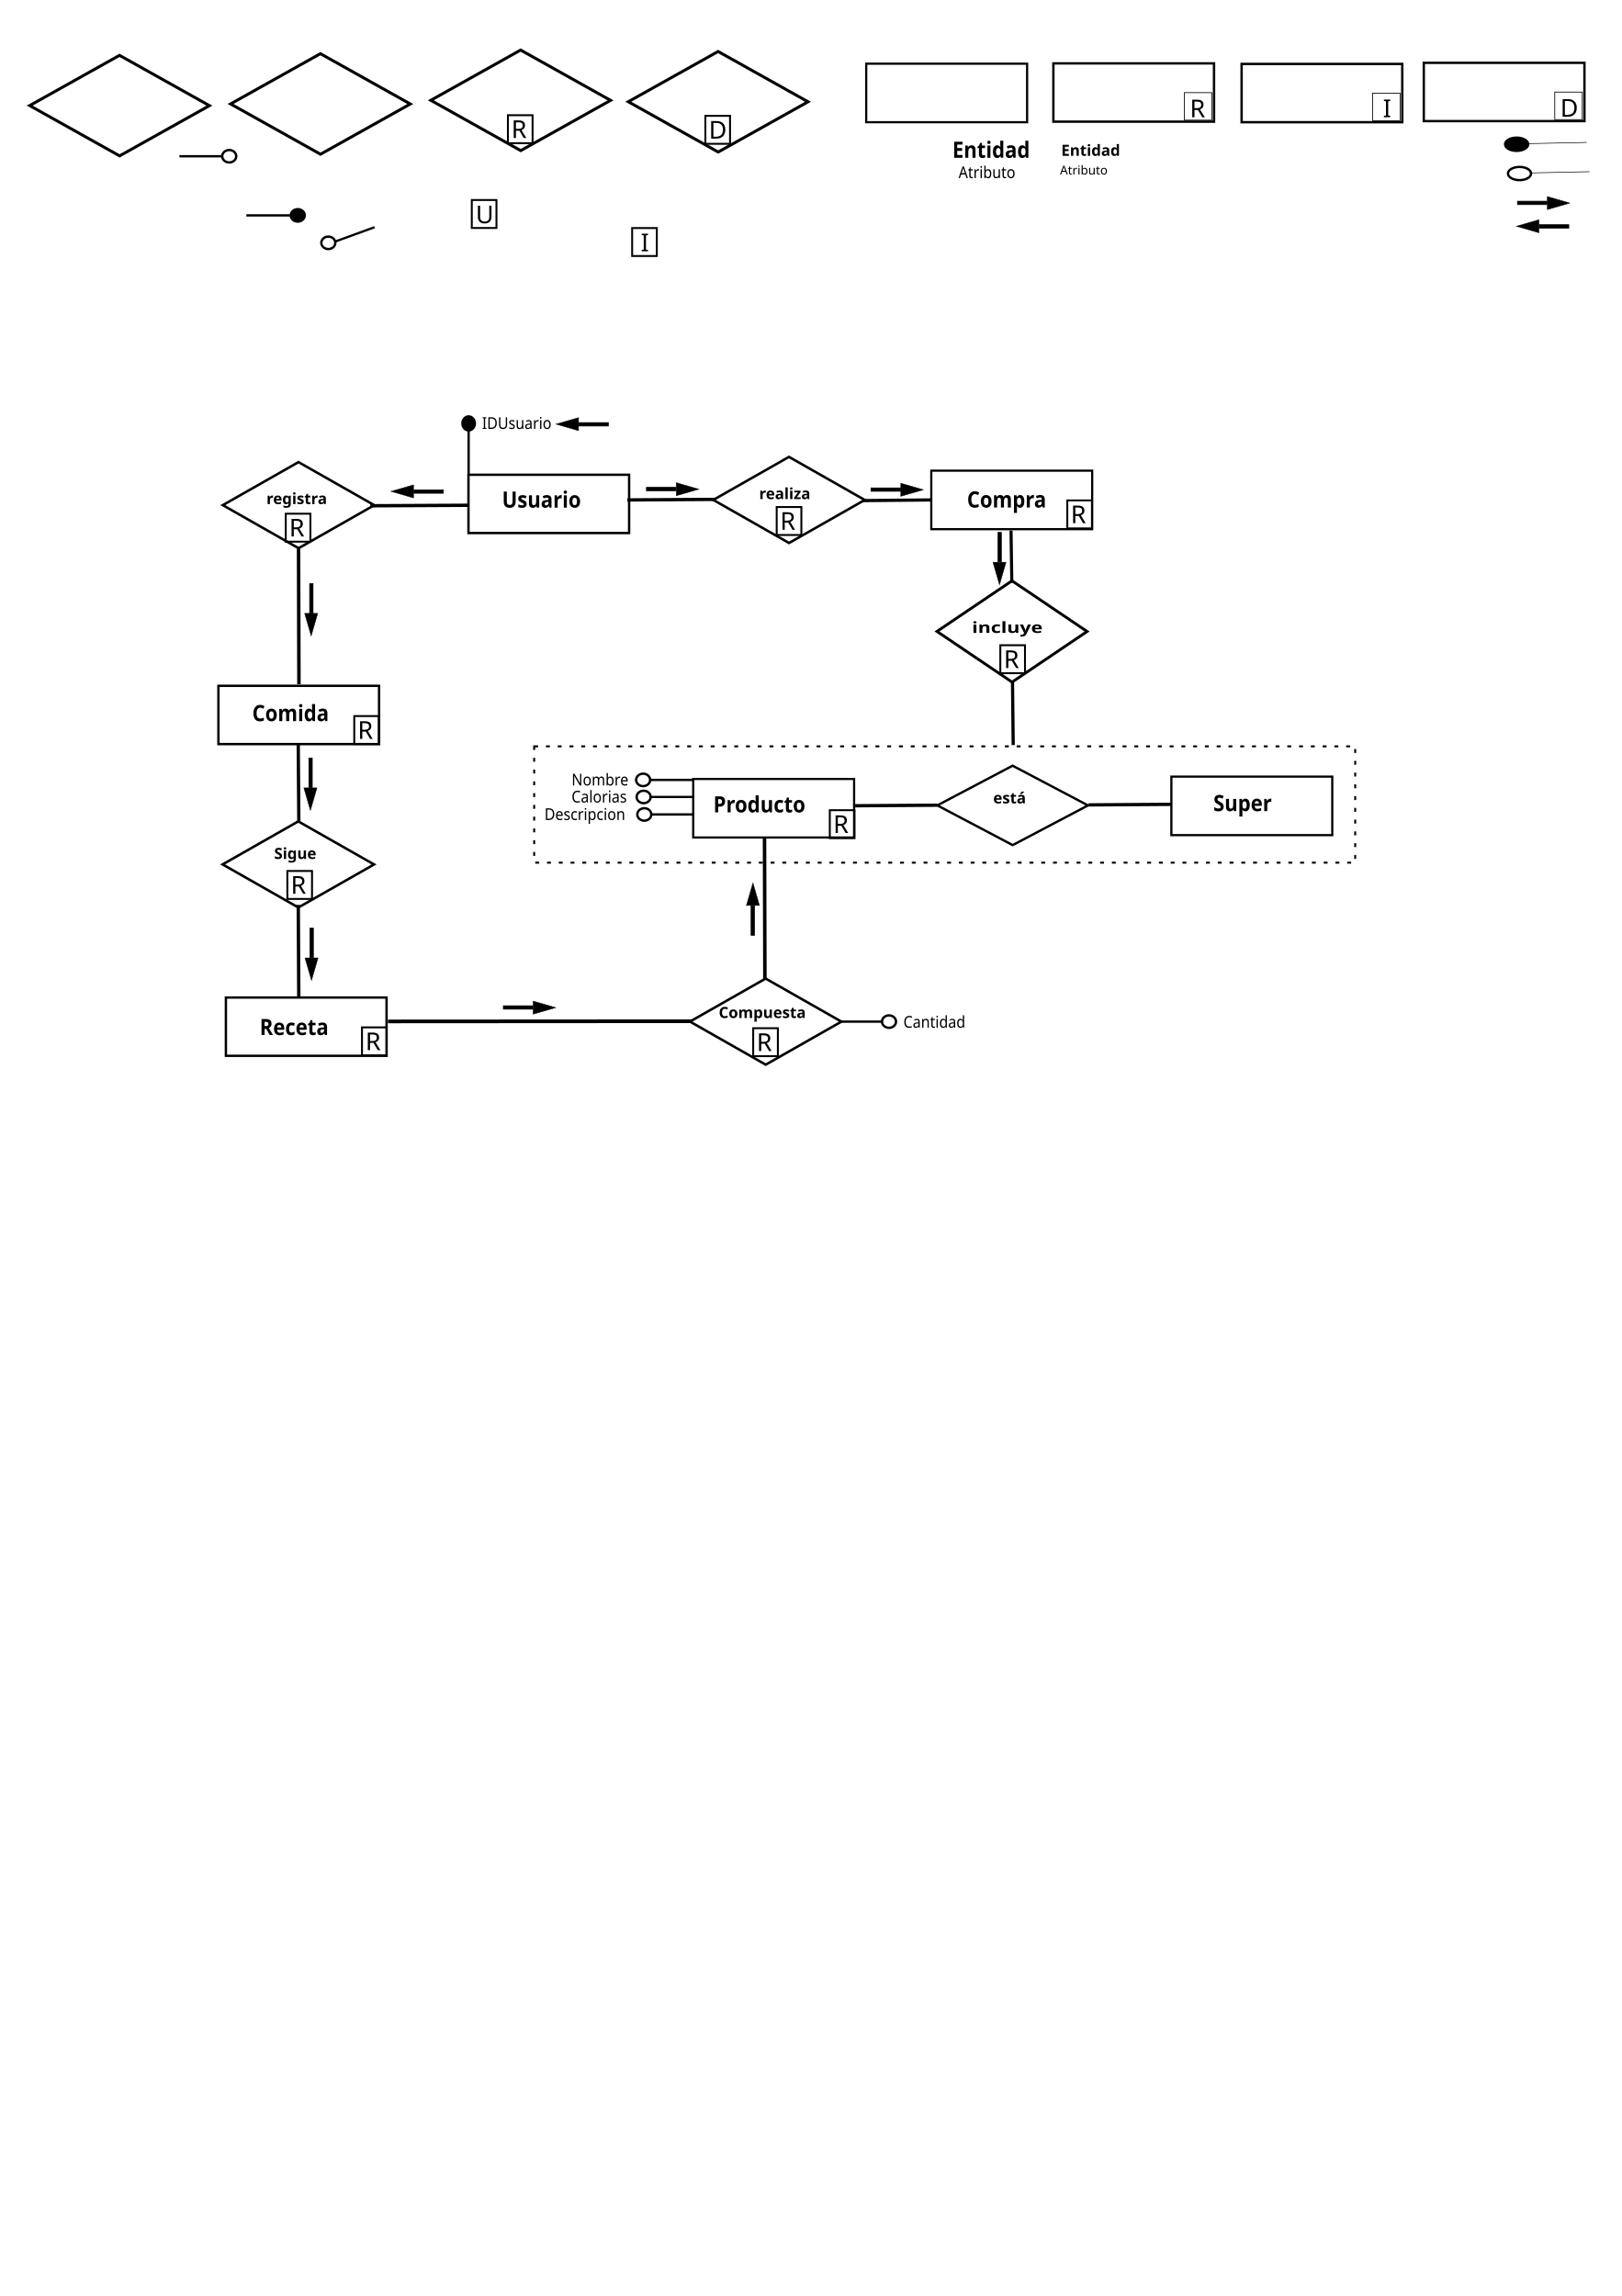
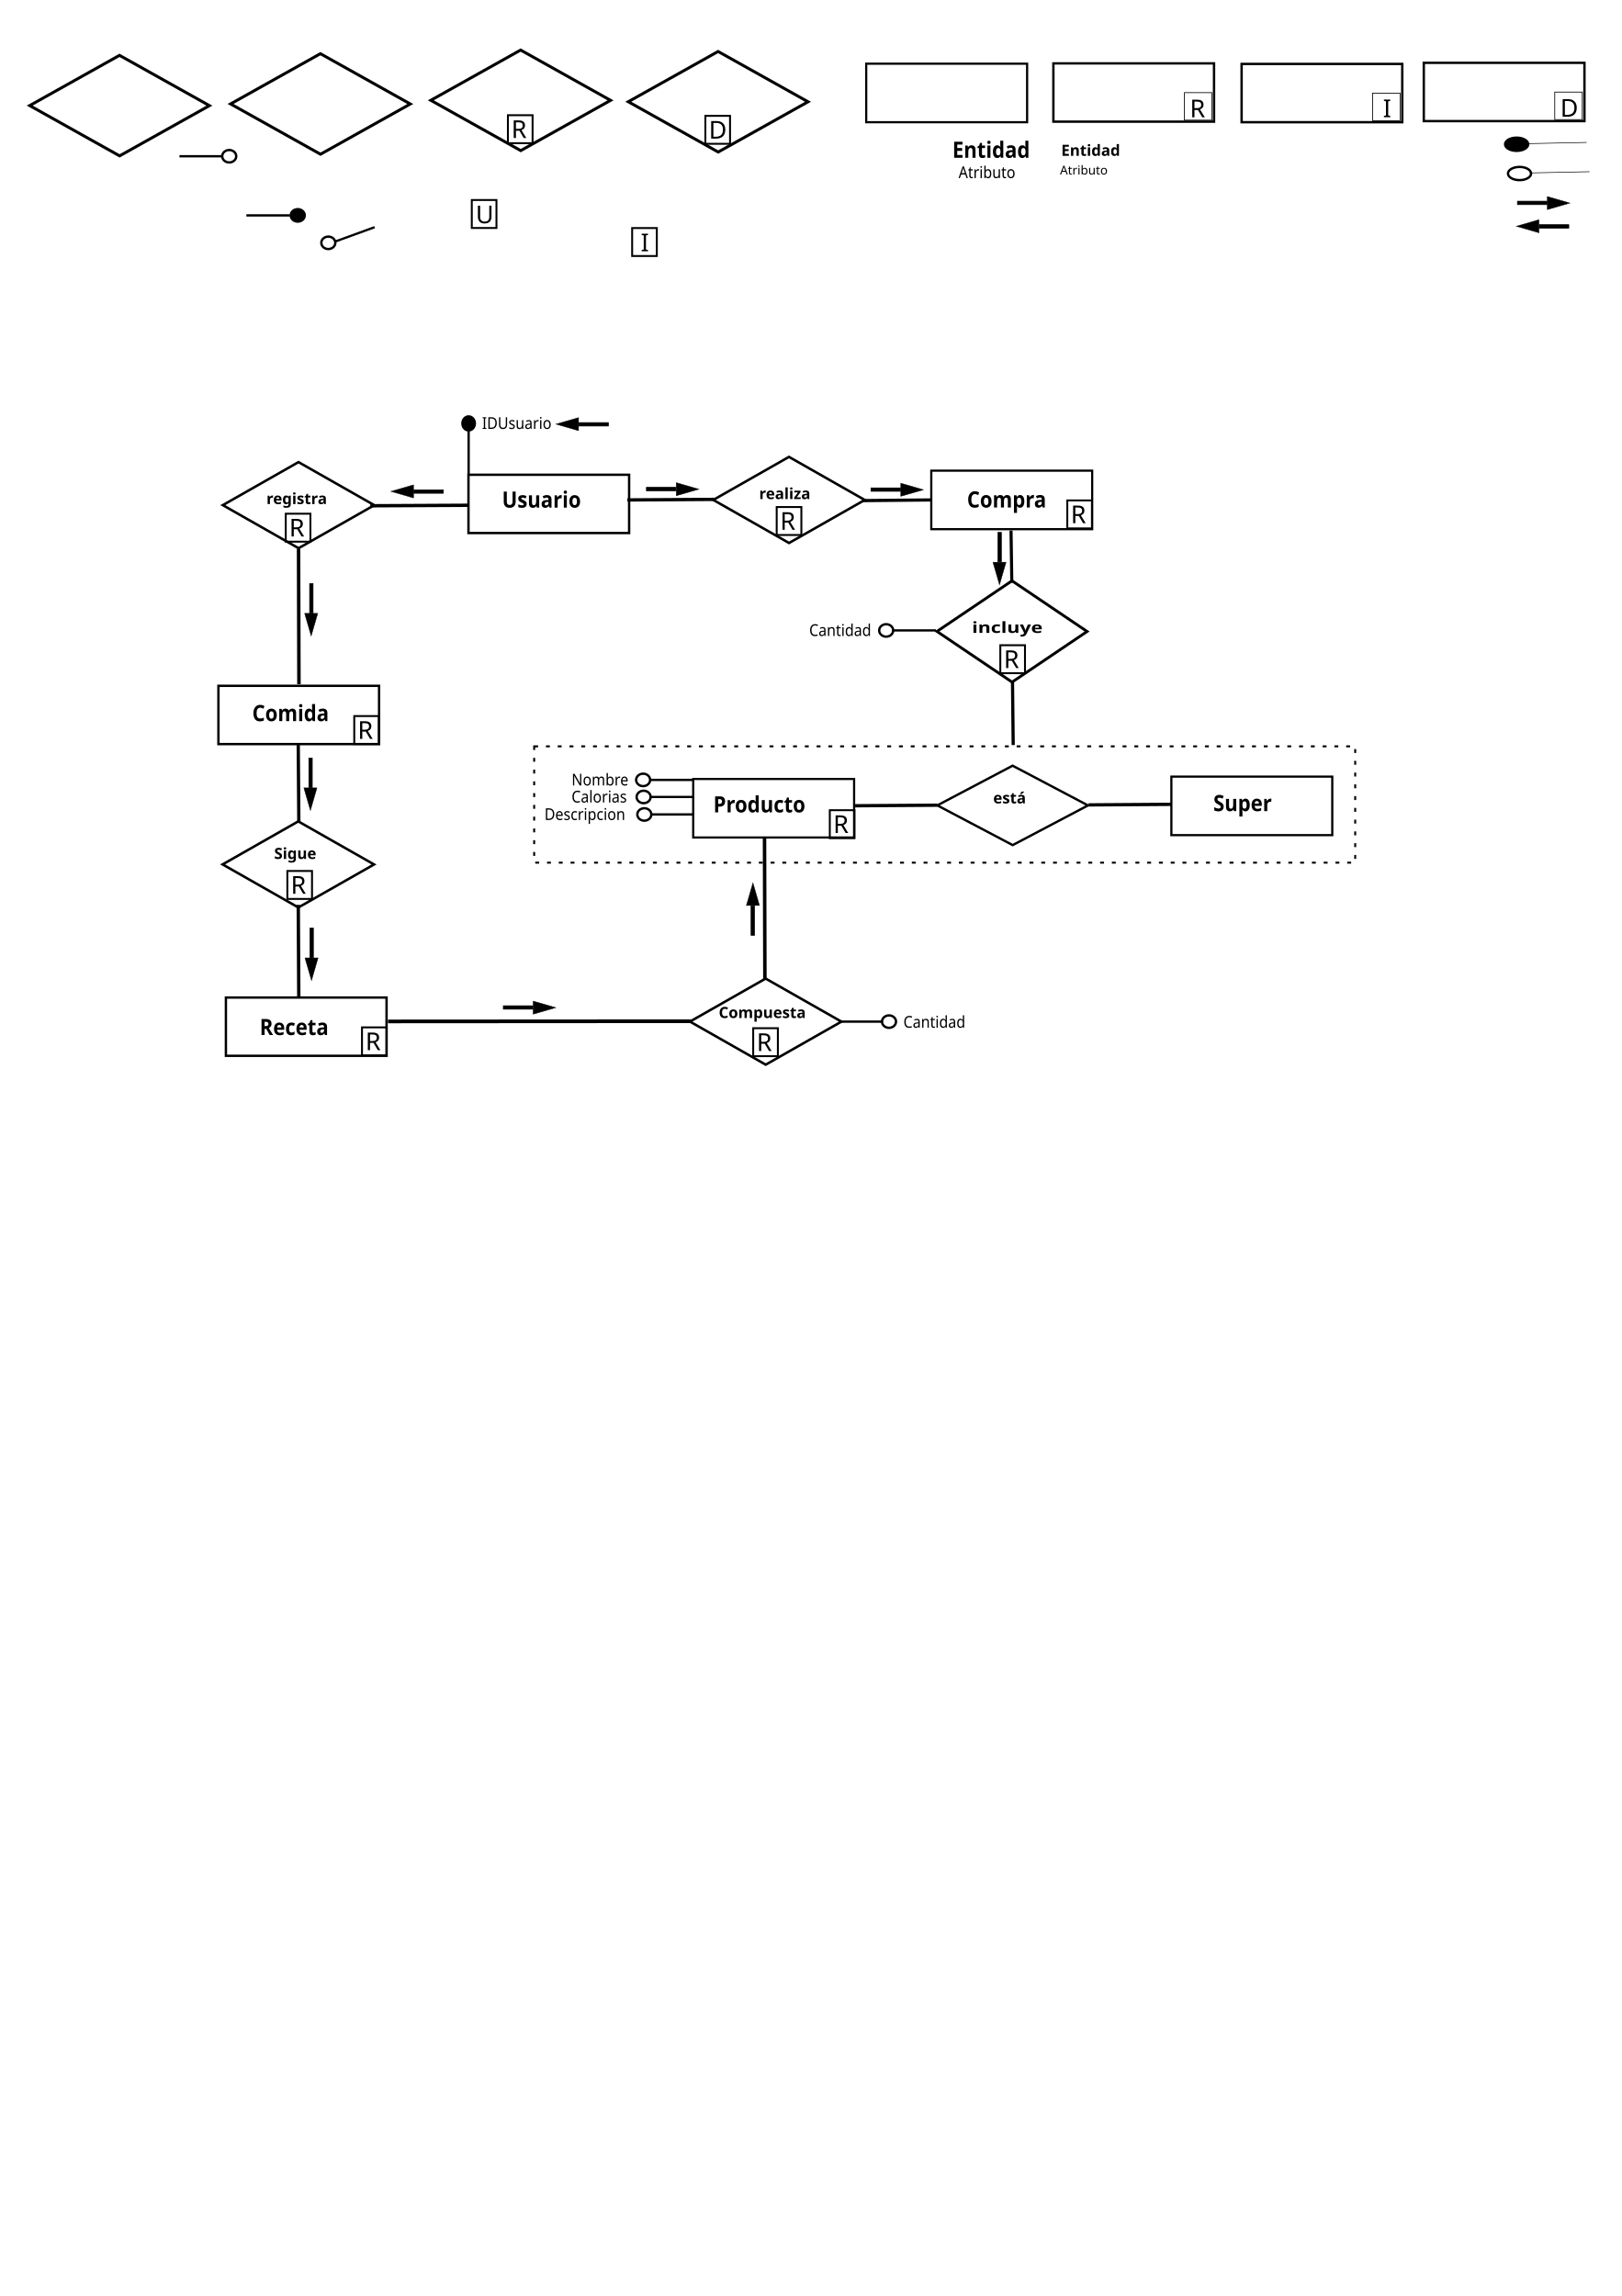
<svg xmlns="http://www.w3.org/2000/svg" version="1.1" id="svg2" height="2979.921" width="2104.724">
  <defs id="defs4">
    </defs>
  <g id="layer1" transform="translate(0,1927.559)">
    <g style="fill:#000000;fill-opacity:0;stroke:#000000;stroke-width:3.069;stroke-miterlimit:4;stroke-opacity:1;stroke-dasharray:none" id="g3759">
      <path id="path3771" style="fill:#e9e9ff;fill-rule:evenodd;stroke:none" d="m 1069.449,-1532.908 44.277,-18.255 0,73.43 -44.277,7.8 z" />
      <path id="path3761" style="fill:#353564;fill-rule:evenodd;stroke:none" d="m 995.155,-1578.715 0,78.632 74.294,30.151 0,-62.975 z" />
      <path id="path3763" style="fill:#4d4d9f;fill-rule:evenodd;stroke:none" d="m 995.155,-1578.715 41.602,-33.679 76.968,61.232 -44.277,18.255 z" />
      <path id="path3769" style="fill:#afafde;fill-rule:evenodd;stroke:none" d="m 995.155,-1500.083 41.602,-16.678 76.968,39.028 -44.277,7.8 z" />
      <path id="path3767" style="fill:#d7d7ff;fill-rule:evenodd;stroke:none" d="m 1036.758,-1612.395 0,95.633 76.968,39.028 0,-73.43 z" />
      <path id="path3765" style="fill:#8686bf;fill-rule:evenodd;stroke:none" d="m 995.155,-1578.715 41.602,-33.679 0,95.633 -41.602,16.678 z" />
    </g>
    <g style="fill:#000000;fill-opacity:0;stroke:#000000;stroke-width:3.069;stroke-miterlimit:4;stroke-opacity:1;stroke-dasharray:none" id="g3783">
      <path id="path3795" style="fill:#e9e9ff;fill-rule:evenodd;stroke:none" d="m 1223.89,-1560.611 65.621,-25.873 0,99.09 -65.621,10.196 z" />
      <path id="path3785" style="fill:#353564;fill-rule:evenodd;stroke:none" d="m 1147.601,-1635.338 0,112.822 76.289,45.318 0,-83.413 z" />
      <path id="path3787" style="fill:#4d4d9f;fill-rule:evenodd;stroke:none" d="m 1147.601,-1635.338 74.286,-57.824 67.624,106.678 -65.621,25.873 z" />
      <path id="path3793" style="fill:#afafde;fill-rule:evenodd;stroke:none" d="m 1147.601,-1522.516 74.286,-27.108 67.624,62.23 -65.621,10.196 z" />
      <path id="path3791" style="fill:#d7d7ff;fill-rule:evenodd;stroke:none" d="m 1221.887,-1693.162 0,143.538 67.624,62.23 0,-99.09 z" />
      <path id="path3789" style="fill:#8686bf;fill-rule:evenodd;stroke:none" d="m 1147.601,-1635.338 74.286,-57.824 0,143.538 -74.286,27.108 z" />
    </g>
    <g style="fill:#000000;fill-opacity:0;stroke:#000000;stroke-width:3.069;stroke-miterlimit:4;stroke-opacity:1;stroke-dasharray:none" id="g3797">
      <path id="path3809" style="fill:#e9e9ff;fill-rule:evenodd;stroke:none" d="m 1325.739,-1572.526 27.41,-9.091 0,7.619 -27.41,8.654 z" />
      <path id="path3799" style="fill:#353564;fill-rule:evenodd;stroke:none" d="m 1267.601,-1686.167 0,10.828 58.138,109.994 0,-7.182 z" />
      <path id="path3801" style="fill:#4d4d9f;fill-rule:evenodd;stroke:none" d="m 1267.601,-1686.167 37.143,-24.886 48.405,129.435 -27.41,9.091 z" />
      <path id="path3807" style="fill:#afafde;fill-rule:evenodd;stroke:none" d="m 1267.601,-1675.338 37.143,-23.862 48.405,125.202 -27.41,8.654 z" />
      <path id="path3805" style="fill:#d7d7ff;fill-rule:evenodd;stroke:none" d="m 1304.744,-1711.053 0,11.852 48.405,125.202 0,-7.619 z" />
      <path id="path3803" style="fill:#8686bf;fill-rule:evenodd;stroke:none" d="m 1267.601,-1686.167 37.143,-24.886 0,11.852 -37.143,23.862 z" />
    </g>
    <g transform="translate(1797.03,-1885.557)" id="g8271">
      <g id="g8234">
        <path id="path8226" d="m 265.799,180.848 -77.313,1.599" style="fill:none;stroke:#000000;stroke-width:0.83px;stroke-linecap:butt;stroke-linejoin:miter;stroke-opacity:1" />
      </g>
      <path style="fill:#000000;fill-opacity:0;stroke:#000000;stroke-width:3.069;stroke-miterlimit:4;stroke-opacity:1;stroke-dasharray:none" id="path8228" d="m 140,185.219 c 0,4.734 -6.716,8.571 -15,8.571 -8.284,0 -15,-3.838 -15,-8.571 0,-4.734 6.716,-8.571 15,-8.571 8.284,0 15,3.838 15,8.571 z" transform="translate(50,-2)" />
    </g>
    <text id="text8230" y="-1725.338" x="1377.203" style="font-size:20px;font-style:normal;font-weight:normal;line-height:125%;letter-spacing:0px;word-spacing:0px;fill:#000000;fill-opacity:1;stroke:none;font-family:Sans" xml:space="preserve">
      <tspan style="font-size:20px;font-weight:bold;-inkscape-font-specification:Sans Bold" y="-1725.338" x="1377.203" id="tspan8232">Entidad</tspan>
    </text>
    <g transform="translate(1792.744,-1951.272)" id="g8266">
      <g transform="translate(0.5172492,27.71428)" id="g8234-5">
        <path id="path8226-9" d="m 265.799,180.848 -77.313,1.599" style="fill:none;stroke:#000000;stroke-width:0.83px;stroke-linecap:butt;stroke-linejoin:miter;stroke-opacity:1" />
      </g>
      <path style="fill:#000000;fill-opacity:1;stroke:#000000;stroke-width:3.069;stroke-miterlimit:4;stroke-opacity:1;stroke-dasharray:none" id="path8228-9" d="m 140,185.219 c 0,4.734 -6.716,8.571 -15,8.571 -8.284,0 -15,-3.838 -15,-8.571 0,-4.734 6.716,-8.571 15,-8.571 8.284,0 15,3.838 15,8.571 z" transform="translate(50.51725,25.71428)" />
    </g>
    <g transform="translate(988.4585,-2019.129)" id="g8358">
      <g id="g8276" transform="translate(110,5.714282)">
        <rect style="fill:#000000;fill-opacity:0;stroke:#000000;stroke-width:3.069;stroke-miterlimit:4;stroke-opacity:1;stroke-dasharray:none" id="rect2985" width="208.502" height="75.645" x="268.606" y="168.111" />
        <rect style="fill:#000000;fill-opacity:0;stroke:#000000;stroke-opacity:1" id="rect3755" width="35.714" height="35.714" x="438.571" y="206.076" />
      </g>
      <text xml:space="preserve" style="font-size:32px;font-style:normal;font-weight:normal;line-height:125%;letter-spacing:0px;word-spacing:0px;fill:#000000;fill-opacity:1;stroke:none;font-family:Sans" x="555.714" y="243.791" id="text8280">
        <tspan id="tspan8282" x="555.714" y="243.791">R</tspan>
      </text>
    </g>
    <rect style="fill:#000000;fill-opacity:0;stroke:#000000;stroke-width:3.069;stroke-miterlimit:4;stroke-opacity:1;stroke-dasharray:none" id="rect2985-6" width="208.502" height="75.645" x="1611.35" y="-1844.589" />
    <g id="g3359">
      <rect y="-1806.624" x="1781.316" height="35.714" width="35.714" id="rect3755-1" style="fill:#000000;fill-opacity:0;stroke:#000000;stroke-opacity:1" />
      <g transform="translate(0.5714286,-0.8571429)" id="g3353">
        <text id="text8280-4" y="-1774.624" x="1794.173" style="font-size:32px;font-style:normal;font-weight:normal;line-height:125%;letter-spacing:0px;word-spacing:0px;fill:#000000;fill-opacity:1;stroke:none;font-family:Sans" xml:space="preserve">
          <tspan y="-1774.624" x="1794.173" id="tspan8282-3">I</tspan>
        </text>
      </g>
    </g>
    <g transform="translate(1582.03,-2404.843)" id="g8365">
      <g id="g8276-1" transform="translate(-2.85714,390.7143)">
        <rect style="fill:#000000;fill-opacity:0;stroke:#000000;stroke-width:3.069;stroke-miterlimit:4;stroke-opacity:1;stroke-dasharray:none" id="rect2985-65" width="208.502" height="75.645" x="268.606" y="168.111" />
        <rect style="fill:#000000;fill-opacity:0;stroke:#000000;stroke-opacity:1" id="rect3755-9" width="35.714" height="35.714" x="438.571" y="206.076" />
      </g>
      <text xml:space="preserve" style="font-size:32px;font-style:normal;font-weight:normal;line-height:125%;letter-spacing:0px;word-spacing:0px;fill:#000000;fill-opacity:1;stroke:none;font-family:Sans" x="442.857" y="628.791" id="text8280-3">
        <tspan id="tspan8282-38" x="442.857" y="628.791">D</tspan>
      </text>
    </g>
    <g id="g8509" transform="translate(1756.316,-2055.557)">
      <rect style="fill:#000000;fill-opacity:1;stroke:#000000;stroke-width:0.848;stroke-miterlimit:4;stroke-opacity:1;stroke-dasharray:none" id="rect8391" width="38.259" height="4.442" x="213.013" y="389.13" />
      <path id="path8449" d="m 251.695,383.04 0,17.023 29.39,-8.502 -29.39,-8.521 z" style="fill:#000000;fill-opacity:1;stroke:#000000;stroke-width:0.481" />
    </g>
    <text xml:space="preserve" style="font-size:40px;font-style:normal;font-weight:normal;line-height:125%;letter-spacing:0px;word-spacing:0px;fill:#000000;fill-opacity:1;stroke:none;font-family:Sans" x="1375.601" y="-1701.052" id="text8513">
      <tspan x="1375.601" y="-1701.052" id="tspan8517" style="font-size:16px">Atributo</tspan>
    </text>
    <g id="g8509-6" transform="matrix(-1,0,0,-1,2248.987,-1242.359)">
      <rect style="fill:#000000;fill-opacity:1;stroke:#000000;stroke-width:0.848;stroke-miterlimit:4;stroke-opacity:1;stroke-dasharray:none" id="rect8391-7" width="38.259" height="4.442" x="213.013" y="389.13" />
      <path id="path8449-9" d="m 251.695,383.04 0,17.023 29.39,-8.502 -29.39,-8.521 z" style="fill:#000000;fill-opacity:1;stroke:#000000;stroke-width:0.481" />
    </g>
    <rect style="fill:#000000;fill-opacity:0;stroke:#000000;stroke-width:2.826;stroke-miterlimit:4;stroke-opacity:1;stroke-dasharray:none" id="rect8547" width="208.814" height="75.957" x="1124.164" y="-1844.902" />
    <rect style="fill:#000000;fill-opacity:0;stroke:#000000;stroke-width:4.457;stroke-miterlimit:4;stroke-opacity:1;stroke-dasharray:none" id="rect8545-3" width="133.574" height="133.72" x="-2294.745" y="1386.84" transform="matrix(-0.8727383,0.4881884,-0.8727383,-0.4881884,0,0)" ry="0" />
    <g id="g4507" transform="translate(-72.71068,-89.88327)">
      <rect y="-1688.15" x="731.877" height="36.3" width="32.015" id="rect8567" style="fill:#000000;fill-opacity:0;stroke:#000000;stroke-width:2.483;stroke-miterlimit:4;stroke-opacity:1;stroke-dasharray:none" />
      <text id="text8569" y="-1658.571" x="736.313" style="font-size:40px;font-style:normal;font-weight:normal;line-height:125%;letter-spacing:0px;word-spacing:0px;fill:#000000;fill-opacity:1;stroke:none;font-family:Sans" xml:space="preserve">
        <tspan style="font-size:32px" y="-1658.571" x="736.313" id="tspan8571">R</tspan>
      </text>
    </g>
    <rect style="fill:#000000;fill-opacity:0;stroke:#000000;stroke-width:4.457;stroke-miterlimit:4;stroke-opacity:1;stroke-dasharray:none" id="rect8545-3-6" width="133.574" height="133.72" x="-2439.675" y="1238.125" transform="matrix(-0.8727383,0.4881884,-0.8727383,-0.4881884,0,0)" ry="0" />
    <g id="g6250">
      <rect y="-1777.217" x="915.421" height="36.3" width="32.015" id="rect8567-4" style="fill:#000000;fill-opacity:0;stroke:#000000;stroke-width:2.483;stroke-miterlimit:4;stroke-opacity:1;stroke-dasharray:none" />
      <text id="text8569-1" y="-1747.638" x="919.857" style="font-size:40px;font-style:normal;font-weight:normal;line-height:125%;letter-spacing:0px;word-spacing:0px;fill:#000000;fill-opacity:1;stroke:none;font-family:Sans" xml:space="preserve">
        <tspan style="font-size:32px" y="-1747.638" x="919.857" id="tspan8571-6">D</tspan>
      </text>
    </g>
    <rect style="fill:#000000;fill-opacity:0;stroke:#000000;stroke-width:4.457;stroke-miterlimit:4;stroke-opacity:1;stroke-dasharray:none" id="rect8545-3-4" width="133.574" height="133.72" x="-2141.046" y="1530.902" transform="matrix(-0.8727383,0.4881884,-0.8727383,-0.4881884,0,0)" ry="0" />
    <rect style="fill:#000000;fill-opacity:0;stroke:#000000;stroke-width:4.457;stroke-miterlimit:4;stroke-opacity:1;stroke-dasharray:none" id="rect8545-3-9" width="133.574" height="133.72" x="-1989.487" y="1678.072" transform="matrix(-0.8727383,0.4881884,-0.8727383,-0.4881884,0,0)" ry="0" />
    <text id="text8230-0-2" y="-1637.596" x="1300.221" style="font-size:27.696px;font-style:normal;font-weight:normal;line-height:125%;letter-spacing:0px;word-spacing:0px;fill:#000000;fill-opacity:1;stroke:none;font-family:Sans" xml:space="preserve" transform="scale(0.9505559,1.052016)">
      <tspan style="font-size:27.696px;font-weight:bold;-inkscape-font-specification:Sans Bold" y="-1637.596" x="1300.221" id="tspan8232-0-5">Entidad</tspan>
    </text>
    <text xml:space="preserve" style="font-size:50.281px;font-style:normal;font-weight:normal;line-height:125%;letter-spacing:0px;word-spacing:0px;fill:#000000;fill-opacity:1;stroke:none;font-family:Sans" x="1312.573" y="-1607.803" id="text8513-4" transform="scale(0.947755,1.055125)">
      <tspan x="1312.573" y="-1607.803" id="tspan8517-1" style="font-size:20.112px">Atributo</tspan>
    </text>
    <g id="g4104" transform="translate(0,-76)">
      <path transform="translate(206.5934,-1910.387)" d="m 188.899,338.372 c 0,4.463 -4.07,8.081 -9.091,8.081 -5.021,0 -9.091,-3.618 -9.091,-8.081 0,-4.463 4.07,-8.081 9.091,-8.081 5.021,0 9.091,3.618 9.091,8.081 z" id="path3264-0-2" style="fill:#000000;fill-opacity:1;stroke:#000000;stroke-width:3.069;stroke-miterlimit:4;stroke-opacity:1;stroke-dasharray:none" />
      <path id="path3266-2-9" d="m 319.731,-1572.014 c 35.355,0 56.569,0 56.569,0" style="fill:none;stroke:#000000;stroke-width:3;stroke-linecap:butt;stroke-linejoin:miter;stroke-miterlimit:4;stroke-opacity:1;stroke-dasharray:none" />
    </g>
    <g id="g4134" transform="translate(0,-76)">
      <path transform="translate(117.6797,-1987.158)" d="m 188.899,338.372 c 0,4.463 -4.07,8.081 -9.091,8.081 -5.021,0 -9.091,-3.618 -9.091,-8.081 0,-4.463 4.07,-8.081 9.091,-8.081 5.021,0 9.091,3.618 9.091,8.081 z" id="path3264-6" style="fill:#000000;fill-opacity:0;stroke:#000000;stroke-width:3.069;stroke-miterlimit:4;stroke-opacity:1;stroke-dasharray:none" />
      <path id="path3266-6" d="m 232.857,-1648.786 c 35.355,0 56.569,0 56.569,0" style="fill:none;stroke:#000000;stroke-width:3;stroke-linecap:butt;stroke-linejoin:miter;stroke-miterlimit:4;stroke-opacity:1;stroke-dasharray:none" />
    </g>
    <rect style="fill:#000000;fill-opacity:0;stroke:#000000;stroke-width:2.826;stroke-miterlimit:4;stroke-opacity:1;stroke-dasharray:none" id="rect8547-0" width="208.814" height="75.957" x="1208.613" y="-1316.698" />
    <text id="text8230-0-1" y="-1206.131" x="1320.224" style="font-size:27.696px;font-style:normal;font-weight:normal;line-height:125%;letter-spacing:0px;word-spacing:0px;fill:#000000;fill-opacity:1;stroke:none;font-family:Sans" xml:space="preserve" transform="scale(0.9505559,1.052016)">
      <tspan style="font-size:27.696px;font-weight:bold;-inkscape-font-specification:Sans Bold" y="-1206.131" x="1320.224" id="tspan8232-0-0">Compra</tspan>
    </text>
    <rect style="fill:#000000;fill-opacity:0;stroke:#000000;stroke-width:2.826;stroke-miterlimit:4;stroke-opacity:1;stroke-dasharray:none" id="rect8547-6-9" width="208.814" height="75.957" x="1520.202" y="-919.612" />
    <text id="text8230-0-6-5" y="-831.559" x="1656.523" style="font-size:27.696px;font-style:normal;font-weight:normal;line-height:125%;letter-spacing:0px;word-spacing:0px;fill:#000000;fill-opacity:1;stroke:none;font-family:Sans" xml:space="preserve" transform="scale(0.9505559,1.052016)">
      <tspan style="font-size:27.696px;font-weight:bold;-inkscape-font-specification:Sans Bold" y="-831.559" x="1656.523" id="tspan8232-0-9-0">Super</tspan>
      <tspan style="font-size:27.696px;font-weight:bold;-inkscape-font-specification:Sans Bold" y="-796.939" x="1656.523" id="tspan3214" />
    </text>
    <rect style="fill:#000000;fill-opacity:0;stroke:#000000;stroke-width:2.545;stroke-miterlimit:4;stroke-opacity:1;stroke-dasharray:5.091, 10.181;stroke-dashoffset:0" id="rect4812" width="1065.52" height="150.967" x="693.244" y="-958.902" />
    <rect style="fill:#000000;fill-opacity:0;stroke:#000000;stroke-width:3.919;stroke-miterlimit:4;stroke-opacity:1;stroke-dasharray:none" id="rect8545-3-2" width="117.46" height="117.588" x="-1841.425" y="139.48" transform="matrix(-0.8289456,0.5593292,-0.8289456,-0.5593292,0,0)" ry="0" />
    <text id="text8230-8" y="-1248.784" x="1117.265" style="font-size:22.58px;font-style:normal;font-weight:normal;line-height:125%;letter-spacing:0px;word-spacing:0px;fill:#000000;fill-opacity:1;stroke:none;font-family:Sans" xml:space="preserve" transform="scale(1.128976,0.8857586)">
      <tspan style="font-size:22.58px;font-weight:bold;-inkscape-font-specification:Sans Bold" y="-1248.784" x="1117.265" id="tspan8232-3">incluye</tspan>
    </text>
    <path style="fill:none;stroke:#000000;stroke-width:4;stroke-linecap:butt;stroke-linejoin:miter;stroke-miterlimit:4;stroke-opacity:1;stroke-dasharray:none" d="m 1313.127,-1171.33 -1.01,-67.68" id="path4966" />
    <path style="fill:none;stroke:#000000;stroke-width:4.122;stroke-linecap:butt;stroke-linejoin:miter;stroke-miterlimit:4;stroke-opacity:1;stroke-dasharray:none" d="m 1314.922,-960.58 -0.888,-81.701" id="path4966-0" />
    <rect style="fill:#000000;fill-opacity:0;stroke:#000000;stroke-width:3.686;stroke-miterlimit:4;stroke-opacity:1;stroke-dasharray:none" id="rect8545-3-7" width="110.468" height="110.589" x="-1744.112" y="148.019" transform="matrix(-0.8846472,0.4662609,-0.8846472,-0.4662609,0,0)" ry="0" />
    <path style="fill:none;stroke:#000000;stroke-width:4.283;stroke-linecap:butt;stroke-linejoin:miter;stroke-miterlimit:4;stroke-opacity:1;stroke-dasharray:none" d="m 1108.652,-881.788 107.803,-0.727" id="path4966-5" />
    <path style="fill:none;stroke:#000000;stroke-width:4.283;stroke-linecap:butt;stroke-linejoin:miter;stroke-miterlimit:4;stroke-opacity:1;stroke-dasharray:none" d="m 1412.748,-882.899 107.803,-0.727" id="path4966-5-1" />
    <text id="text8230-9" y="-884.858" x="1288.97" style="font-size:20px;font-style:normal;font-weight:normal;line-height:125%;letter-spacing:0px;word-spacing:0px;fill:#000000;fill-opacity:1;stroke:none;font-family:Sans" xml:space="preserve">
      <tspan style="font-size:20px;font-weight:bold;-inkscape-font-specification:Sans Bold" y="-884.858" x="1288.97" id="tspan8232-0">está</tspan>
    </text>
    <rect style="fill:#000000;fill-opacity:0;stroke:#000000;stroke-width:3.77;stroke-miterlimit:4;stroke-opacity:1;stroke-dasharray:none" id="rect8545-3-90" width="112.988" height="113.112" x="-1938.964" y="648.005" transform="matrix(-0.8693064,0.4942736,-0.8693064,-0.4942736,0,0)" ry="0" />
    <text id="text8230-4" y="-1279.827" x="985.179" style="font-size:20px;font-style:normal;font-weight:normal;line-height:125%;letter-spacing:0px;word-spacing:0px;fill:#000000;fill-opacity:1;stroke:none;font-family:Sans" xml:space="preserve">
      <tspan style="font-size:20px;font-weight:bold;-inkscape-font-specification:Sans Bold" y="-1279.827" x="985.179" id="tspan8232-9">realiza</tspan>
    </text>
    <path style="fill:none;stroke:#000000;stroke-width:4.172;stroke-linecap:butt;stroke-linejoin:miter;stroke-miterlimit:4;stroke-opacity:1;stroke-dasharray:none" d="m 1120.099,-1277.854 88.692,-0.839" id="path4966-5-8" />
    <path style="fill:none;stroke:#000000;stroke-width:4.369;stroke-linecap:butt;stroke-linejoin:miter;stroke-miterlimit:4;stroke-opacity:1;stroke-dasharray:none" d="m 480.602,-1271.137 127.239,-0.641" id="path4966-5-8-1" />
    <rect style="fill:#000000;fill-opacity:0;stroke:#000000;stroke-width:2.826;stroke-miterlimit:4;stroke-opacity:1;stroke-dasharray:none" id="rect8547-6" width="208.814" height="75.957" x="899.649" y="-916.561" />
    <text id="text8230-0-6" y="-830.016" x="973.859" style="font-size:27.696px;font-style:normal;font-weight:normal;line-height:125%;letter-spacing:0px;word-spacing:0px;fill:#000000;fill-opacity:1;stroke:none;font-family:Sans" xml:space="preserve" transform="scale(0.9505559,1.052016)">
      <tspan style="font-size:27.696px;font-weight:bold;-inkscape-font-specification:Sans Bold" y="-830.016" x="973.859" id="tspan8232-0-9">Producto</tspan>
    </text>
    <text xml:space="preserve" style="font-size:40px;font-style:normal;font-weight:normal;line-height:125%;letter-spacing:0px;word-spacing:0px;fill:#000000;fill-opacity:1;stroke:none;font-family:Sans" x="534.286" y="442.778" id="text4119" transform="translate(0,-1927.559)">
      <tspan id="tspan4121" x="534.286" y="442.778" />
    </text>
    <g id="g8448" transform="translate(-40.42641,-26.28427)">
      <rect y="-1641.682" x="652.714" height="36.3" width="32.015" id="rect8567-7-2" style="fill:#000000;fill-opacity:0;stroke:#000000;stroke-width:2.483;stroke-miterlimit:4;stroke-opacity:1;stroke-dasharray:none" />
      <text id="text8569-5-9" y="-1611.532" x="657.783" style="font-size:40px;font-style:normal;font-weight:normal;line-height:125%;letter-spacing:0px;word-spacing:0px;fill:#000000;fill-opacity:1;stroke:none;font-family:Sans" xml:space="preserve">
        <tspan style="font-size:32px" y="-1611.532" x="657.783" id="tspan8571-2-0">U</tspan>
      </text>
    </g>
    <g id="g9662">
      <rect y="-1631.581" x="820.399" height="36.3" width="32.015" id="rect8567-7-2-1" style="fill:#000000;fill-opacity:0;stroke:#000000;stroke-width:2.483;stroke-miterlimit:4;stroke-opacity:1;stroke-dasharray:none" />
      <text id="text8569-5-9-3" y="-1601.431" x="831.468" style="font-size:40px;font-style:normal;font-weight:normal;line-height:125%;letter-spacing:0px;word-spacing:0px;fill:#000000;fill-opacity:1;stroke:none;font-family:Sans" xml:space="preserve">
        <tspan style="font-size:32px" y="-1601.431" x="831.468" id="tspan8571-2-0-3">I</tspan>
      </text>
    </g>
    <g transform="translate(-5.950618,-298.9154)" id="g10193">
      <path transform="matrix(-1,0,0,-1,611.8501,-975.1244)" d="m 188.899,338.372 c 0,4.463 -4.07,8.081 -9.091,8.081 -5.021,0 -9.091,-3.618 -9.091,-8.081 0,-4.463 4.07,-8.081 9.091,-8.081 5.021,0 9.091,3.618 9.091,8.081 z" id="path3264-6-4-0-0-6" style="fill:#000000;fill-opacity:0;stroke:#000000;stroke-width:3.069;stroke-miterlimit:4;stroke-opacity:1;stroke-dasharray:none" />
      <path id="path3266-6-6-9-1-3" d="m 441.647,-1315.427 c 31.533,-11.477 50.453,-18.363 50.453,-18.363" style="fill:none;stroke:#000000;stroke-width:2.923;stroke-linecap:butt;stroke-linejoin:miter;stroke-miterlimit:4;stroke-opacity:1;stroke-dasharray:none" />
    </g>
    <path style="fill:none;stroke:#000000;stroke-width:4.308;stroke-linecap:butt;stroke-linejoin:miter;stroke-miterlimit:4;stroke-opacity:1;stroke-dasharray:none" d="m 814.15,-1278.716 112.842,-0.703" id="path4966-5-8-4" />
    <g transform="translate(-418.796,824.4923)" id="g16682-5">
      <rect y="-1457.382" x="711.974" height="75.645" width="208.502" id="rect2985-4-9" style="fill:#000000;fill-opacity:0;stroke:#000000;stroke-width:3.069;stroke-miterlimit:4;stroke-opacity:1;stroke-dasharray:none" />
    </g>
    <g id="g16814" transform="translate(-58,118)">
      <g id="g16682-4" transform="translate(-370.5103,301.9209)">
        <rect style="fill:#000000;fill-opacity:0;stroke:#000000;stroke-width:3.069;stroke-miterlimit:4;stroke-opacity:1;stroke-dasharray:none" id="rect2985-4-2" width="208.502" height="75.645" x="711.974" y="-1457.382" />
      </g>
      <text transform="scale(0.9505559,1.052016)" xml:space="preserve" style="font-size:27.696px;font-style:normal;font-weight:normal;line-height:125%;letter-spacing:0px;word-spacing:0px;fill:#000000;fill-opacity:1;stroke:none;font-family:Sans" x="405.369" y="-1054.768" id="text8230-0-2-0-0">
        <tspan id="tspan8232-0-5-9-2" x="405.369" y="-1054.768" style="font-size:27.696px;font-weight:bold;-inkscape-font-specification:Sans Bold">Comida</tspan>
      </text>
    </g>
    <text id="text8230-0-2-0-05" y="-555.319" x="354.571" style="font-size:27.696px;font-style:normal;font-weight:normal;line-height:125%;letter-spacing:0px;word-spacing:0px;fill:#000000;fill-opacity:1;stroke:none;font-family:Sans" xml:space="preserve" transform="scale(0.9505559,1.052016)">
      <tspan style="font-size:27.696px;font-weight:bold;-inkscape-font-specification:Sans Bold" y="-555.319" x="354.571" id="tspan8232-0-5-9-7">Receta</tspan>
    </text>
    <rect style="fill:#000000;fill-opacity:0;stroke:#000000;stroke-width:3.77;stroke-miterlimit:4;stroke-opacity:1;stroke-dasharray:none" id="rect8545-3-90-3" width="112.988" height="113.112" x="-1565.992" y="1007.266" transform="matrix(-0.8693064,0.4942736,-0.8693064,-0.4942736,0,0)" ry="0" />
    <text id="text8230-4-0" y="-1273.325" x="345.741" style="font-size:20px;font-style:normal;font-weight:normal;line-height:125%;letter-spacing:0px;word-spacing:0px;fill:#000000;fill-opacity:1;stroke:none;font-family:Sans" xml:space="preserve">
      <tspan style="font-size:20px;font-weight:bold;-inkscape-font-specification:Sans Bold" y="-1273.325" x="345.741" id="tspan8232-9-3">registra</tspan>
    </text>
    <path style="fill:none;stroke:#000000;stroke-width:4.514;stroke-linecap:butt;stroke-linejoin:miter;stroke-miterlimit:4;stroke-opacity:1;stroke-dasharray:none" d="m 387.466,-1215.185 0.496,175.665" id="path4966-5-8-1-5" />
    <path style="fill:none;stroke:#000000;stroke-width:4.251;stroke-linecap:butt;stroke-linejoin:miter;stroke-miterlimit:4;stroke-opacity:1;stroke-dasharray:none" d="m 387.049,-962.46 0.76,101.644" id="path4966-5-8-1-5-7" />
    <rect style="fill:#000000;fill-opacity:0;stroke:#000000;stroke-width:3.77;stroke-miterlimit:4;stroke-opacity:1;stroke-dasharray:none" id="rect8545-3-90-3-8" width="112.988" height="113.112" x="-1094.139" y="535.742" transform="matrix(-0.8693064,0.4942736,-0.8693064,-0.4942736,0,0)" ry="0" />
    <text id="text8230-4-0-7" y="-812.77" x="355.762" style="font-size:20px;font-style:normal;font-weight:normal;line-height:125%;letter-spacing:0px;word-spacing:0px;fill:#000000;fill-opacity:1;stroke:none;font-family:Sans" xml:space="preserve">
      <tspan style="font-size:20px;font-weight:bold;-inkscape-font-specification:Sans Bold" y="-812.77" x="355.762" id="tspan8232-9-3-7">Sigue</tspan>
    </text>
    <rect style="fill:#000000;fill-opacity:0;stroke:#000000;stroke-width:3.77;stroke-miterlimit:4;stroke-opacity:1;stroke-dasharray:none" id="rect8545-3-90-2" width="112.988" height="113.112" x="-1236.642" y="-19.487" transform="matrix(-0.8693064,0.4942736,-0.8693064,-0.4942736,0,0)" ry="0" />
    <text id="text8230-4-2" y="-606.335" x="932.758" style="font-size:20px;font-style:normal;font-weight:normal;line-height:125%;letter-spacing:0px;word-spacing:0px;fill:#000000;fill-opacity:1;stroke:none;font-family:Sans" xml:space="preserve">
      <tspan style="font-size:20px;font-weight:bold;-inkscape-font-specification:Sans Bold" y="-606.335" x="932.758" id="tspan8232-9-7">Compuesta</tspan>
    </text>
    <path style="fill:none;stroke:#000000;stroke-width:4.764;stroke-linecap:butt;stroke-linejoin:miter;stroke-miterlimit:4;stroke-opacity:1;stroke-dasharray:none" d="m 503.53,-601.88 393.814,-0.246" id="path4966-5-8-4-7" />
    <path style="fill:none;stroke:#000000;stroke-width:4.34;stroke-linecap:butt;stroke-linejoin:miter;stroke-miterlimit:4;stroke-opacity:1;stroke-dasharray:none" d="m 387.094,-753.129 0.67,120.125" id="path4966-5-8-1-5-7-5" />
    <path style="fill:none;stroke:#000000;stroke-width:4.533;stroke-linecap:butt;stroke-linejoin:miter;stroke-miterlimit:4;stroke-opacity:1;stroke-dasharray:none" d="M 992.19,-841.033 992.667,-656.815" id="path4966-5-8-1-5-7-6" />
    <g id="g16682" transform="translate(-104,146)">
      <rect y="-1457.382" x="711.974" height="75.645" width="208.502" id="rect2985-4" style="fill:#000000;fill-opacity:0;stroke:#000000;stroke-width:3.069;stroke-miterlimit:4;stroke-opacity:1;stroke-dasharray:none" />
    </g>
    <text id="text8230-0-2-0" y="-1206.025" x="685.415" style="font-size:27.696px;font-style:normal;font-weight:normal;line-height:125%;letter-spacing:0px;word-spacing:0px;fill:#000000;fill-opacity:1;stroke:none;font-family:Sans" xml:space="preserve" transform="scale(0.9505559,1.052016)">
      <tspan style="font-size:27.696px;font-weight:bold;-inkscape-font-specification:Sans Bold" y="-1206.025" x="685.415" id="tspan8232-0-5-9">Usuario</tspan>
    </text>
    <g id="g4104-9" transform="matrix(0,-1,1,0,2180.192,-991.6144)">
      <path transform="translate(206.5934,-1910.387)" d="m 188.899,338.372 c 0,4.463 -4.07,8.081 -9.091,8.081 -5.021,0 -9.091,-3.618 -9.091,-8.081 0,-4.463 4.07,-8.081 9.091,-8.081 5.021,0 9.091,3.618 9.091,8.081 z" id="path3264-0-2-9" style="fill:#000000;fill-opacity:1;stroke:#000000;stroke-width:3.069;stroke-miterlimit:4;stroke-opacity:1;stroke-dasharray:none" />
      <path id="path3266-2-9-5" d="m 319.731,-1572.014 c 35.355,0 56.569,0 56.569,0" style="fill:none;stroke:#000000;stroke-width:3;stroke-linecap:butt;stroke-linejoin:miter;stroke-miterlimit:4;stroke-opacity:1;stroke-dasharray:none" />
    </g>
    <text xml:space="preserve" style="font-size:50.281px;font-style:normal;font-weight:normal;line-height:125%;letter-spacing:0px;word-spacing:0px;fill:#000000;fill-opacity:1;stroke:none;font-family:Sans" x="660.011" y="-1299.249" id="text8513-4-4-9" transform="scale(0.947755,1.055125)">
      <tspan x="660.011" y="-1299.249" id="tspan8517-1-6-6" style="font-size:20.112px">IDUsuario</tspan>
    </text>
    <g id="g4134-6-2" transform="translate(856.2649,1047.148)">
      <path transform="translate(117.6797,-1987.158)" d="m 188.899,338.372 c 0,4.463 -4.07,8.081 -9.091,8.081 -5.021,0 -9.091,-3.618 -9.091,-8.081 0,-4.463 4.07,-8.081 9.091,-8.081 5.021,0 9.091,3.618 9.091,8.081 z" id="path3264-6-6-9" style="fill:#000000;fill-opacity:0;stroke:#000000;stroke-width:3.069;stroke-miterlimit:4;stroke-opacity:1;stroke-dasharray:none" />
      <path id="path3266-6-9-6" d="m 232.857,-1648.786 c 35.355,0 56.569,0 56.569,0" style="fill:none;stroke:#000000;stroke-width:3;stroke-linecap:butt;stroke-linejoin:miter;stroke-miterlimit:4;stroke-opacity:1;stroke-dasharray:none" />
    </g>
    <text xml:space="preserve" style="font-size:50.281px;font-style:normal;font-weight:normal;line-height:125%;letter-spacing:0px;word-spacing:0px;fill:#000000;fill-opacity:1;stroke:none;font-family:Sans" x="1237.034" y="-562.708" id="text8513-4-4-3-2" transform="scale(0.947755,1.055125)">
      <tspan x="1237.034" y="-562.708" id="tspan8517-1-6-69-2" style="font-size:20.112px">Cantidad</tspan>
    </text>
    <g id="g4134-6-6" transform="matrix(-1,0,0,-1,1132.13,-2564.12)">
      <path transform="translate(117.6797,-1987.158)" d="m 188.899,338.372 c 0,4.463 -4.07,8.081 -9.091,8.081 -5.021,0 -9.091,-3.618 -9.091,-8.081 0,-4.463 4.07,-8.081 9.091,-8.081 5.021,0 9.091,3.618 9.091,8.081 z" id="path3264-6-6-7" style="fill:#000000;fill-opacity:0;stroke:#000000;stroke-width:3.069;stroke-miterlimit:4;stroke-opacity:1;stroke-dasharray:none" />
      <path id="path3266-6-9-9" d="m 232.857,-1648.786 c 35.355,0 56.569,0 56.569,0" style="fill:none;stroke:#000000;stroke-width:3;stroke-linecap:butt;stroke-linejoin:miter;stroke-miterlimit:4;stroke-opacity:1;stroke-dasharray:none" />
    </g>
    <text xml:space="preserve" style="font-size:50.281px;font-style:normal;font-weight:normal;line-height:125%;letter-spacing:0px;word-spacing:0px;fill:#000000;fill-opacity:1;stroke:none;font-family:Sans" x="782.671" y="-860.691" id="text8513-4-4-3-5" transform="scale(0.947755,1.055125)">
      <tspan x="782.671" y="-860.691" id="tspan8517-1-6-69-0" style="font-size:20.112px">Nombre</tspan>
    </text>
    <g id="g4134-6-6-4" transform="matrix(-1,0,0,-1,1132.775,-2541.996)">
      <path transform="translate(117.6797,-1987.158)" d="m 188.899,338.372 c 0,4.463 -4.07,8.081 -9.091,8.081 -5.021,0 -9.091,-3.618 -9.091,-8.081 0,-4.463 4.07,-8.081 9.091,-8.081 5.021,0 9.091,3.618 9.091,8.081 z" id="path3264-6-6-7-9" style="fill:#000000;fill-opacity:0;stroke:#000000;stroke-width:3.069;stroke-miterlimit:4;stroke-opacity:1;stroke-dasharray:none" />
      <path id="path3266-6-9-9-4" d="m 232.857,-1648.786 c 35.355,0 56.569,0 56.569,0" style="fill:none;stroke:#000000;stroke-width:3;stroke-linecap:butt;stroke-linejoin:miter;stroke-miterlimit:4;stroke-opacity:1;stroke-dasharray:none" />
    </g>
    <text xml:space="preserve" style="font-size:50.281px;font-style:normal;font-weight:normal;line-height:125%;letter-spacing:0px;word-spacing:0px;fill:#000000;fill-opacity:1;stroke:none;font-family:Sans" x="782.598" y="-839.723" id="text8513-4-4-3-5-5" transform="scale(0.947755,1.055125)">
      <tspan x="782.598" y="-839.723" id="tspan8517-1-6-69-0-7" style="font-size:20.112px">Calorias</tspan>
    </text>
    <g id="g4134-6-6-4-7" transform="matrix(-1,0,0,-1,1133.676,-2519.281)">
      <path transform="translate(117.6797,-1987.158)" d="m 188.899,338.372 c 0,4.463 -4.07,8.081 -9.091,8.081 -5.021,0 -9.091,-3.618 -9.091,-8.081 0,-4.463 4.07,-8.081 9.091,-8.081 5.021,0 9.091,3.618 9.091,8.081 z" id="path3264-6-6-7-9-9" style="fill:#000000;fill-opacity:0;stroke:#000000;stroke-width:3.069;stroke-miterlimit:4;stroke-opacity:1;stroke-dasharray:none" />
      <path id="path3266-6-9-9-4-2" d="m 232.857,-1648.786 c 35.355,0 56.569,0 56.569,0" style="fill:none;stroke:#000000;stroke-width:3;stroke-linecap:butt;stroke-linejoin:miter;stroke-miterlimit:4;stroke-opacity:1;stroke-dasharray:none" />
    </g>
    <text xml:space="preserve" style="font-size:50.281px;font-style:normal;font-weight:normal;line-height:125%;letter-spacing:0px;word-spacing:0px;fill:#000000;fill-opacity:1;stroke:none;font-family:Sans" x="745.564" y="-818.195" id="text8513-4-4-3-5-5-4" transform="scale(0.947755,1.055125)">
      <tspan x="745.564" y="-818.195" id="tspan8517-1-6-69-0-7-0" style="font-size:20.112px">Descripcion</tspan>
    </text>
    <g id="g8509-6-7" transform="matrix(-1,0,0,-1,1002.551,-985.504)">
      <rect style="fill:#000000;fill-opacity:1;stroke:#000000;stroke-width:0.848;stroke-miterlimit:4;stroke-opacity:1;stroke-dasharray:none" id="rect8391-7-4" width="38.259" height="4.442" x="213.013" y="389.13" />
      <path id="path8449-9-3" d="m 251.695,383.04 0,17.023 29.39,-8.502 -29.39,-8.521 z" style="fill:#000000;fill-opacity:1;stroke:#000000;stroke-width:0.481" />
    </g>
    <g id="g4507-2" transform="translate(-361.0362,427.3157)">
      <rect y="-1688.15" x="731.877" height="36.3" width="32.015" id="rect8567-8" style="fill:#000000;fill-opacity:0;stroke:#000000;stroke-width:2.483;stroke-miterlimit:4;stroke-opacity:1;stroke-dasharray:none" />
      <text id="text8569-8" y="-1658.571" x="736.313" style="font-size:40px;font-style:normal;font-weight:normal;line-height:125%;letter-spacing:0px;word-spacing:0px;fill:#000000;fill-opacity:1;stroke:none;font-family:Sans" xml:space="preserve">
        <tspan style="font-size:32px" y="-1658.571" x="736.313" id="tspan8571-7">R</tspan>
      </text>
    </g>
    <g id="g4507-6" transform="translate(-272.1225,689.9553)">
      <rect y="-1688.15" x="731.877" height="36.3" width="32.015" id="rect8567-3" style="fill:#000000;fill-opacity:0;stroke:#000000;stroke-width:2.483;stroke-miterlimit:4;stroke-opacity:1;stroke-dasharray:none" />
      <text id="text8569-87" y="-1658.571" x="736.313" style="font-size:40px;font-style:normal;font-weight:normal;line-height:125%;letter-spacing:0px;word-spacing:0px;fill:#000000;fill-opacity:1;stroke:none;font-family:Sans" xml:space="preserve">
        <tspan style="font-size:32px" y="-1658.571" x="736.313" id="tspan8571-9">R</tspan>
      </text>
    </g>
    <g id="g4507-5" transform="translate(-358.955,890.996)">
      <rect y="-1688.15" x="731.877" height="36.3" width="32.015" id="rect8567-43" style="fill:#000000;fill-opacity:0;stroke:#000000;stroke-width:2.483;stroke-miterlimit:4;stroke-opacity:1;stroke-dasharray:none" />
      <text id="text8569-82" y="-1658.571" x="736.313" style="font-size:40px;font-style:normal;font-weight:normal;line-height:125%;letter-spacing:0px;word-spacing:0px;fill:#000000;fill-opacity:1;stroke:none;font-family:Sans" xml:space="preserve">
        <tspan style="font-size:32px" y="-1658.571" x="736.313" id="tspan8571-1">R</tspan>
      </text>
    </g>
    <g id="g4507-7" transform="translate(-262.0819,1093.996)">
      <rect y="-1688.15" x="731.877" height="36.3" width="32.015" id="rect8567-9" style="fill:#000000;fill-opacity:0;stroke:#000000;stroke-width:2.483;stroke-miterlimit:4;stroke-opacity:1;stroke-dasharray:none" />
      <text id="text8569-3" y="-1658.571" x="736.313" style="font-size:40px;font-style:normal;font-weight:normal;line-height:125%;letter-spacing:0px;word-spacing:0px;fill:#000000;fill-opacity:1;stroke:none;font-family:Sans" xml:space="preserve">
        <tspan style="font-size:32px" y="-1658.571" x="736.313" id="tspan8571-3">R</tspan>
      </text>
    </g>
    <g id="g4507-0" transform="translate(245.6213,1095.067)">
      <rect y="-1688.15" x="731.877" height="36.3" width="32.015" id="rect8567-7" style="fill:#000000;fill-opacity:0;stroke:#000000;stroke-width:2.483;stroke-miterlimit:4;stroke-opacity:1;stroke-dasharray:none" />
      <text id="text8569-876" y="-1658.571" x="736.313" style="font-size:40px;font-style:normal;font-weight:normal;line-height:125%;letter-spacing:0px;word-spacing:0px;fill:#000000;fill-opacity:1;stroke:none;font-family:Sans" xml:space="preserve">
        <tspan style="font-size:32px" y="-1658.571" x="736.313" id="tspan8571-92">R</tspan>
      </text>
    </g>
    <g id="g4507-09" transform="translate(345.0401,812.1228)">
      <rect y="-1688.15" x="731.877" height="36.3" width="32.015" id="rect8567-1" style="fill:#000000;fill-opacity:0;stroke:#000000;stroke-width:2.483;stroke-miterlimit:4;stroke-opacity:1;stroke-dasharray:none" />
      <text id="text8569-5" y="-1658.571" x="736.313" style="font-size:40px;font-style:normal;font-weight:normal;line-height:125%;letter-spacing:0px;word-spacing:0px;fill:#000000;fill-opacity:1;stroke:none;font-family:Sans" xml:space="preserve">
        <tspan style="font-size:32px" y="-1658.571" x="736.313" id="tspan8571-4">R</tspan>
      </text>
    </g>
    <g id="g4507-4" transform="translate(566.3244,598.0111)">
      <rect y="-1688.15" x="731.877" height="36.3" width="32.015" id="rect8567-5" style="fill:#000000;fill-opacity:0;stroke:#000000;stroke-width:2.483;stroke-miterlimit:4;stroke-opacity:1;stroke-dasharray:none" />
      <text id="text8569-4" y="-1658.571" x="736.313" style="font-size:40px;font-style:normal;font-weight:normal;line-height:125%;letter-spacing:0px;word-spacing:0px;fill:#000000;fill-opacity:1;stroke:none;font-family:Sans" xml:space="preserve">
        <tspan style="font-size:32px" y="-1658.571" x="736.313" id="tspan8571-32">R</tspan>
      </text>
    </g>
    <g id="g4507-2-8" transform="translate(276.116,418.6476)">
      <rect y="-1688.15" x="731.877" height="36.3" width="32.015" id="rect8567-8-1" style="fill:#000000;fill-opacity:0;stroke:#000000;stroke-width:2.483;stroke-miterlimit:4;stroke-opacity:1;stroke-dasharray:none" />
      <text id="text8569-8-1" y="-1658.571" x="736.313" style="font-size:40px;font-style:normal;font-weight:normal;line-height:125%;letter-spacing:0px;word-spacing:0px;fill:#000000;fill-opacity:1;stroke:none;font-family:Sans" xml:space="preserve">
        <tspan style="font-size:32px" y="-1658.571" x="736.313" id="tspan8571-7-9">R</tspan>
      </text>
    </g>
    <g id="g4507-2-6" transform="translate(653.2588,410.0762)">
      <rect y="-1688.15" x="731.877" height="36.3" width="32.015" id="rect8567-8-7" style="fill:#000000;fill-opacity:0;stroke:#000000;stroke-width:2.483;stroke-miterlimit:4;stroke-opacity:1;stroke-dasharray:none" />
      <text id="text8569-8-5" y="-1658.571" x="736.313" style="font-size:40px;font-style:normal;font-weight:normal;line-height:125%;letter-spacing:0px;word-spacing:0px;fill:#000000;fill-opacity:1;stroke:none;font-family:Sans" xml:space="preserve">
        <tspan style="font-size:32px" y="-1658.571" x="736.313" id="tspan8571-7-4">R</tspan>
      </text>
    </g>
    <g id="g8509-6-7-9" transform="matrix(-1,0,0,-1,788.3858,-898.23)">
      <rect style="fill:#000000;fill-opacity:1;stroke:#000000;stroke-width:0.848;stroke-miterlimit:4;stroke-opacity:1;stroke-dasharray:none" id="rect8391-7-4-6" width="38.259" height="4.442" x="213.013" y="389.13" />
      <path id="path8449-9-3-3" d="m 251.695,383.04 0,17.023 29.39,-8.502 -29.39,-8.521 z" style="fill:#000000;fill-opacity:1;stroke:#000000;stroke-width:0.481" />
    </g>
    <g id="g8509-6-7-0" transform="matrix(0,1,-1,0,795.4081,-1383.167)">
      <rect style="fill:#000000;fill-opacity:1;stroke:#000000;stroke-width:0.848;stroke-miterlimit:4;stroke-opacity:1;stroke-dasharray:none" id="rect8391-7-4-1" width="38.259" height="4.442" x="213.013" y="389.13" />
      <path id="path8449-9-3-7" d="m 251.695,383.04 0,17.023 29.39,-8.502 -29.39,-8.521 z" style="fill:#000000;fill-opacity:1;stroke:#000000;stroke-width:0.481" />
    </g>
    <g id="g8509-6-7-0-0" transform="matrix(0,1,-1,0,794.4081,-1156.738)">
      <rect style="fill:#000000;fill-opacity:1;stroke:#000000;stroke-width:0.848;stroke-miterlimit:4;stroke-opacity:1;stroke-dasharray:none" id="rect8391-7-4-1-8" width="38.259" height="4.442" x="213.013" y="389.13" />
      <path id="path8449-9-3-7-7" d="m 251.695,383.04 0,17.023 29.39,-8.502 -29.39,-8.521 z" style="fill:#000000;fill-opacity:1;stroke:#000000;stroke-width:0.481" />
    </g>
    <g id="g8509-6-7-0-7" transform="matrix(0,1,-1,0,795.8367,-936.024)">
      <rect style="fill:#000000;fill-opacity:1;stroke:#000000;stroke-width:0.848;stroke-miterlimit:4;stroke-opacity:1;stroke-dasharray:none" id="rect8391-7-4-1-7" width="38.259" height="4.442" x="213.013" y="389.13" />
      <path id="path8449-9-3-7-9" d="m 251.695,383.04 0,17.023 29.39,-8.502 -29.39,-8.521 z" style="fill:#000000;fill-opacity:1;stroke:#000000;stroke-width:0.481" />
    </g>
    <g id="g8509-6-7-0-1" transform="translate(440.1856,-1011.332)">
      <rect style="fill:#000000;fill-opacity:1;stroke:#000000;stroke-width:0.848;stroke-miterlimit:4;stroke-opacity:1;stroke-dasharray:none" id="rect8391-7-4-1-78" width="38.259" height="4.442" x="213.013" y="389.13" />
      <path id="path8449-9-3-7-3" d="m 251.695,383.04 0,17.023 29.39,-8.502 -29.39,-8.521 z" style="fill:#000000;fill-opacity:1;stroke:#000000;stroke-width:0.481" />
    </g>
    <g id="g8509-6-7-0-1-4" transform="matrix(0,-1,1,0,585.5919,-500.6809)">
      <rect style="fill:#000000;fill-opacity:1;stroke:#000000;stroke-width:0.848;stroke-miterlimit:4;stroke-opacity:1;stroke-dasharray:none" id="rect8391-7-4-1-78-5" width="38.259" height="4.442" x="213.013" y="389.13" />
      <path id="path8449-9-3-7-3-7" d="m 251.695,383.04 0,17.023 29.39,-8.502 -29.39,-8.521 z" style="fill:#000000;fill-opacity:1;stroke:#000000;stroke-width:0.481" />
    </g>
    <g id="g8509-6-7-9-0" transform="translate(625.8998,-1684.189)">
      <rect style="fill:#000000;fill-opacity:1;stroke:#000000;stroke-width:0.848;stroke-miterlimit:4;stroke-opacity:1;stroke-dasharray:none" id="rect8391-7-4-6-9" width="38.259" height="4.442" x="213.013" y="389.13" />
      <path id="path8449-9-3-3-0" d="m 251.695,383.04 0,17.023 29.39,-8.502 -29.39,-8.521 z" style="fill:#000000;fill-opacity:1;stroke:#000000;stroke-width:0.481" />
    </g>
    <g id="g8509-6-7-9-0-9" transform="translate(917.3285,-1683.475)">
      <rect style="fill:#000000;fill-opacity:1;stroke:#000000;stroke-width:0.848;stroke-miterlimit:4;stroke-opacity:1;stroke-dasharray:none" id="rect8391-7-4-6-9-9" width="38.259" height="4.442" x="213.013" y="389.13" />
      <path id="path8449-9-3-3-0-2" d="m 251.695,383.04 0,17.023 29.39,-8.502 -29.39,-8.521 z" style="fill:#000000;fill-opacity:1;stroke:#000000;stroke-width:0.481" />
    </g>
    <g id="g8509-6-7-9-0-4" transform="matrix(0,1,-1,0,1688.694,-1449.595)">
      <rect style="fill:#000000;fill-opacity:1;stroke:#000000;stroke-width:0.848;stroke-miterlimit:4;stroke-opacity:1;stroke-dasharray:none" id="rect8391-7-4-6-9-3" width="38.259" height="4.442" x="213.013" y="389.13" />
      <path id="path8449-9-3-3-0-3" d="m 251.695,383.04 0,17.023 29.39,-8.502 -29.39,-8.521 z" style="fill:#000000;fill-opacity:1;stroke:#000000;stroke-width:0.481" />
    </g>
+     <g id="g4134-6-6-9" transform="matrix(-1,0,0,-1,1447.573,-2758.13)">
+       <path transform="translate(117.6797,-1987.158)" d="m 188.899,338.372 c 0,4.463 -4.07,8.081 -9.091,8.081 -5.021,0 -9.091,-3.618 -9.091,-8.081 0,-4.463 4.07,-8.081 9.091,-8.081 5.021,0 9.091,3.618 9.091,8.081 z" id="path3264-6-6-7-8" style="fill:#000000;fill-opacity:0;stroke:#000000;stroke-width:3.069;stroke-miterlimit:4;stroke-opacity:1;stroke-dasharray:none" />
+       <path id="path3266-6-9-9-7" d="m 232.857,-1648.786 c 35.355,0 56.569,0 56.569,0" style="fill:none;stroke:#000000;stroke-width:3;stroke-linecap:butt;stroke-linejoin:miter;stroke-miterlimit:4;stroke-opacity:1;stroke-dasharray:none" />
+     </g>
+     <text xml:space="preserve" style="font-size:50.281px;font-style:normal;font-weight:normal;line-height:125%;letter-spacing:0px;word-spacing:0px;fill:#000000;fill-opacity:1;stroke:none;font-family:Sans" x="1108.042" y="-1044.566" id="text8513-4-4-3-5-4" transform="scale(0.947755,1.055125)">
+       <tspan x="1108.042" y="-1044.566" id="tspan8517-1-6-69-0-2" style="font-size:20.112px">Cantidad</tspan>
+     </text>
  </g>
</svg>
